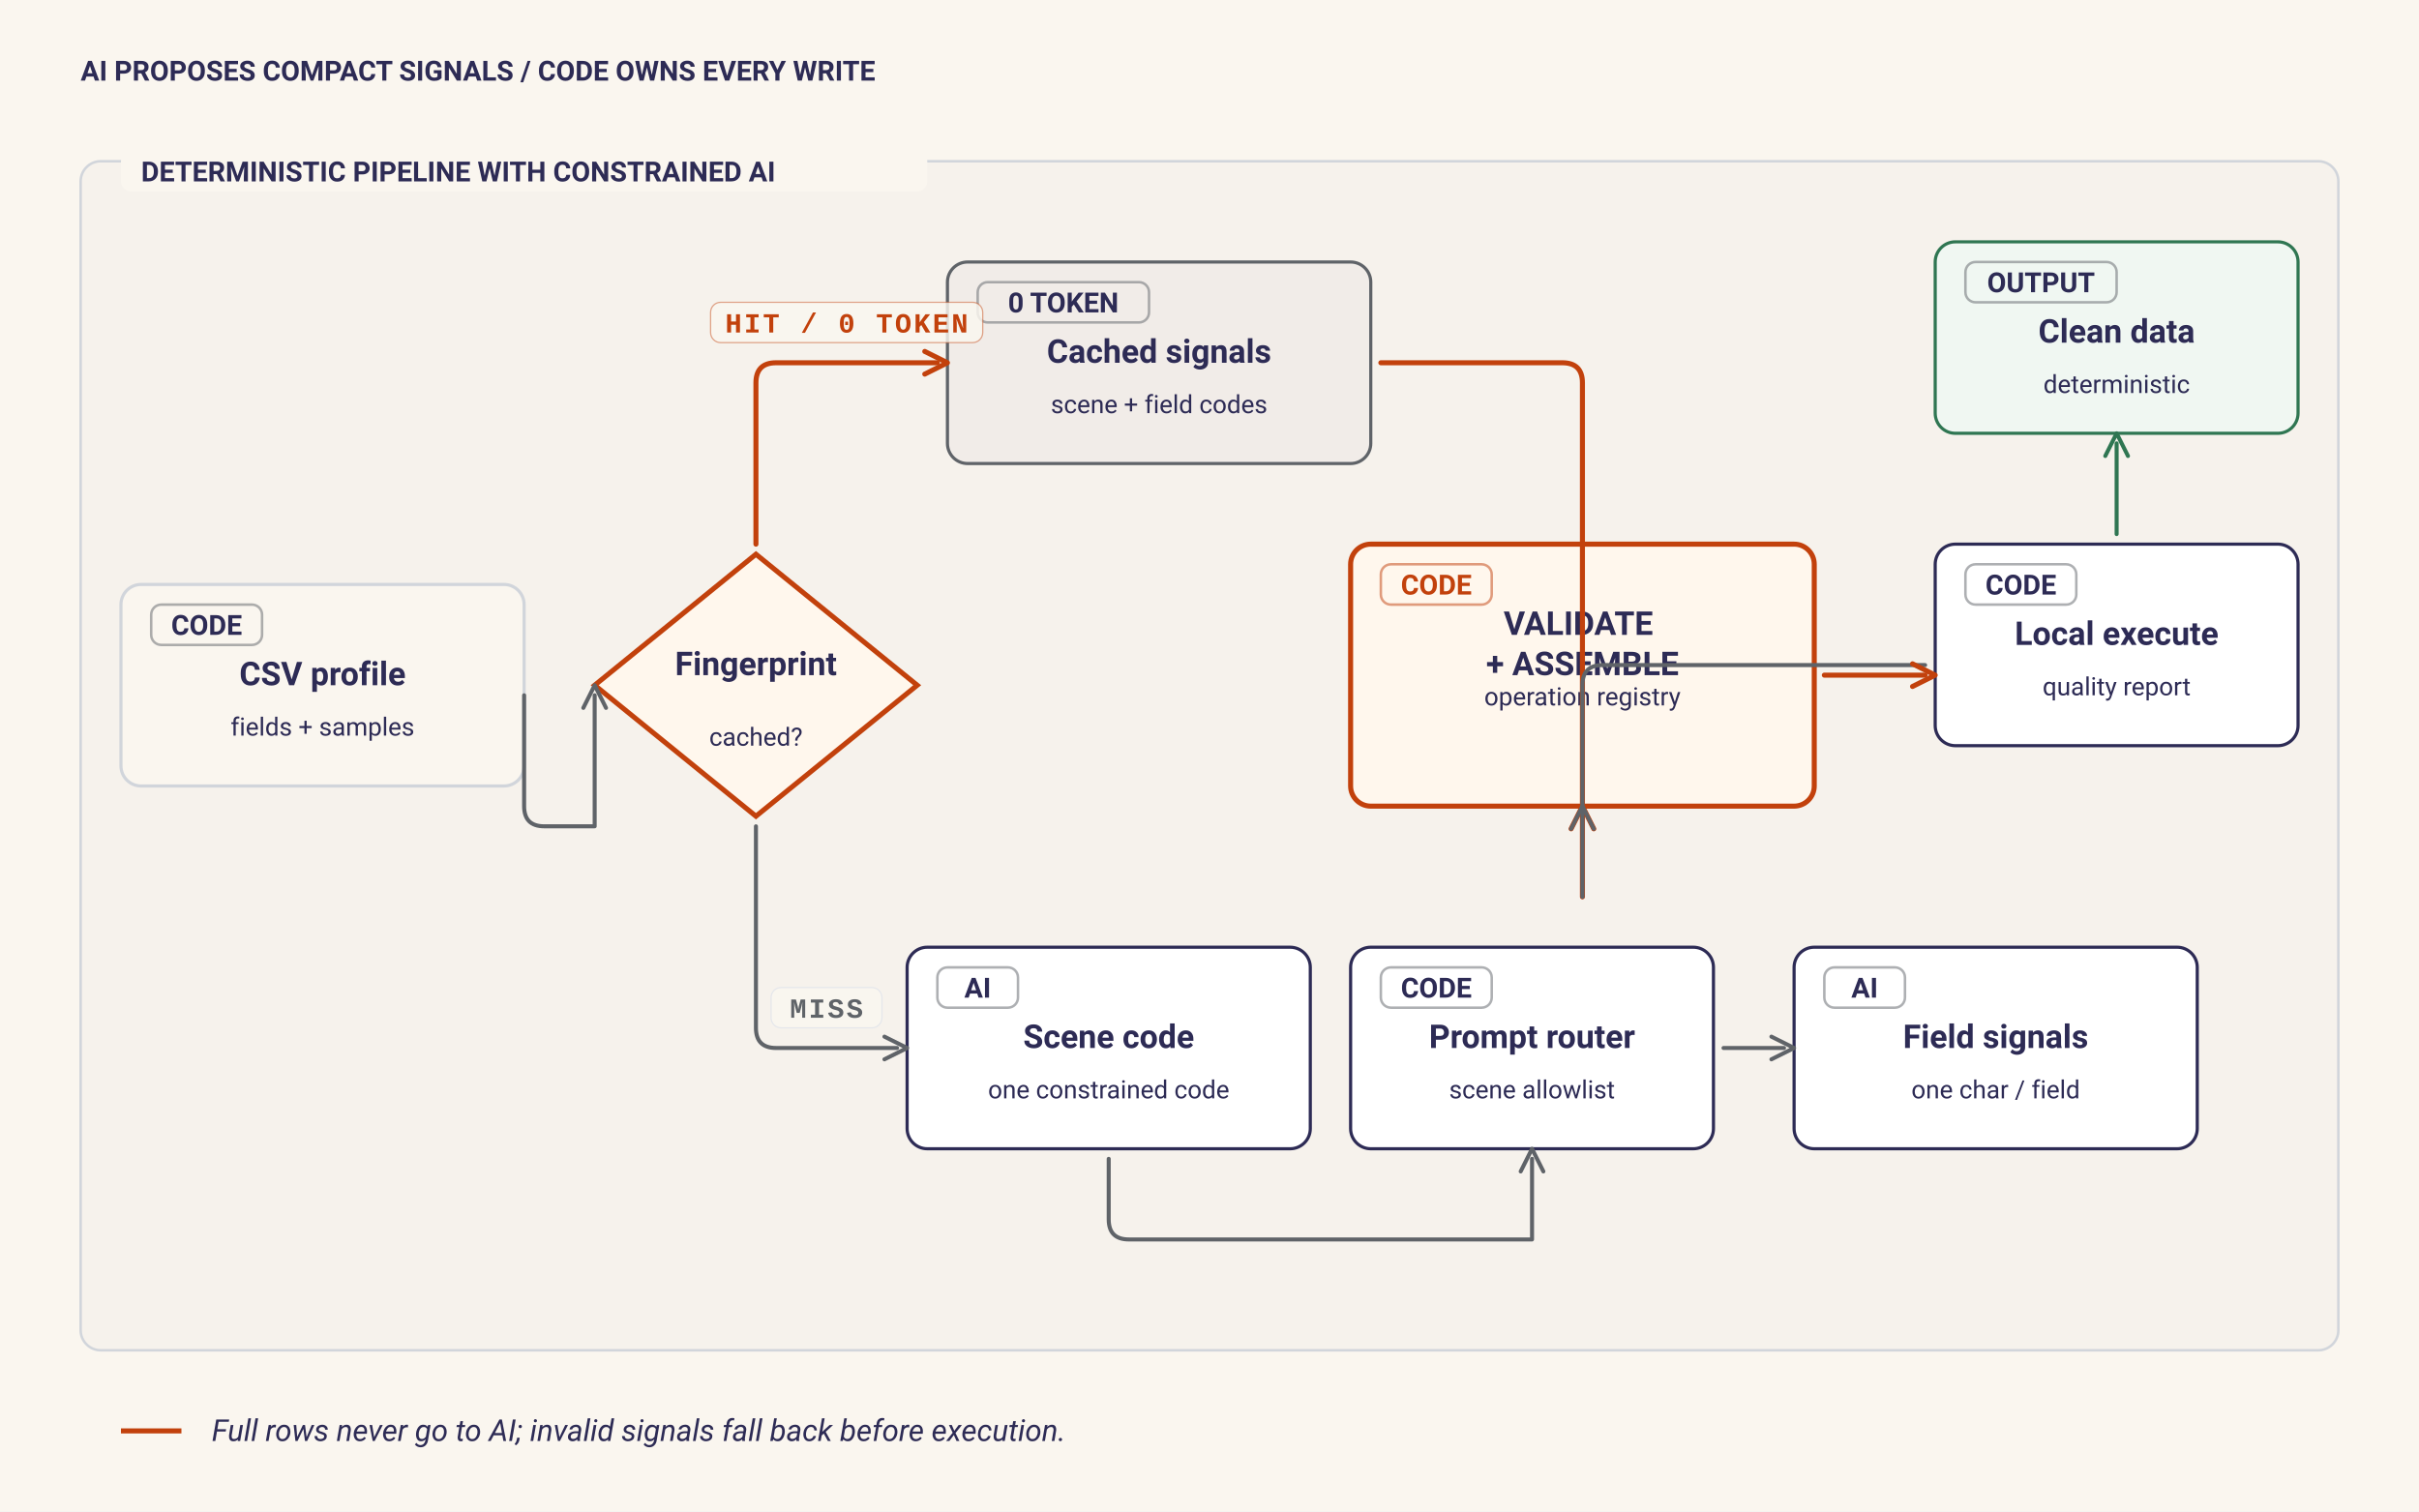
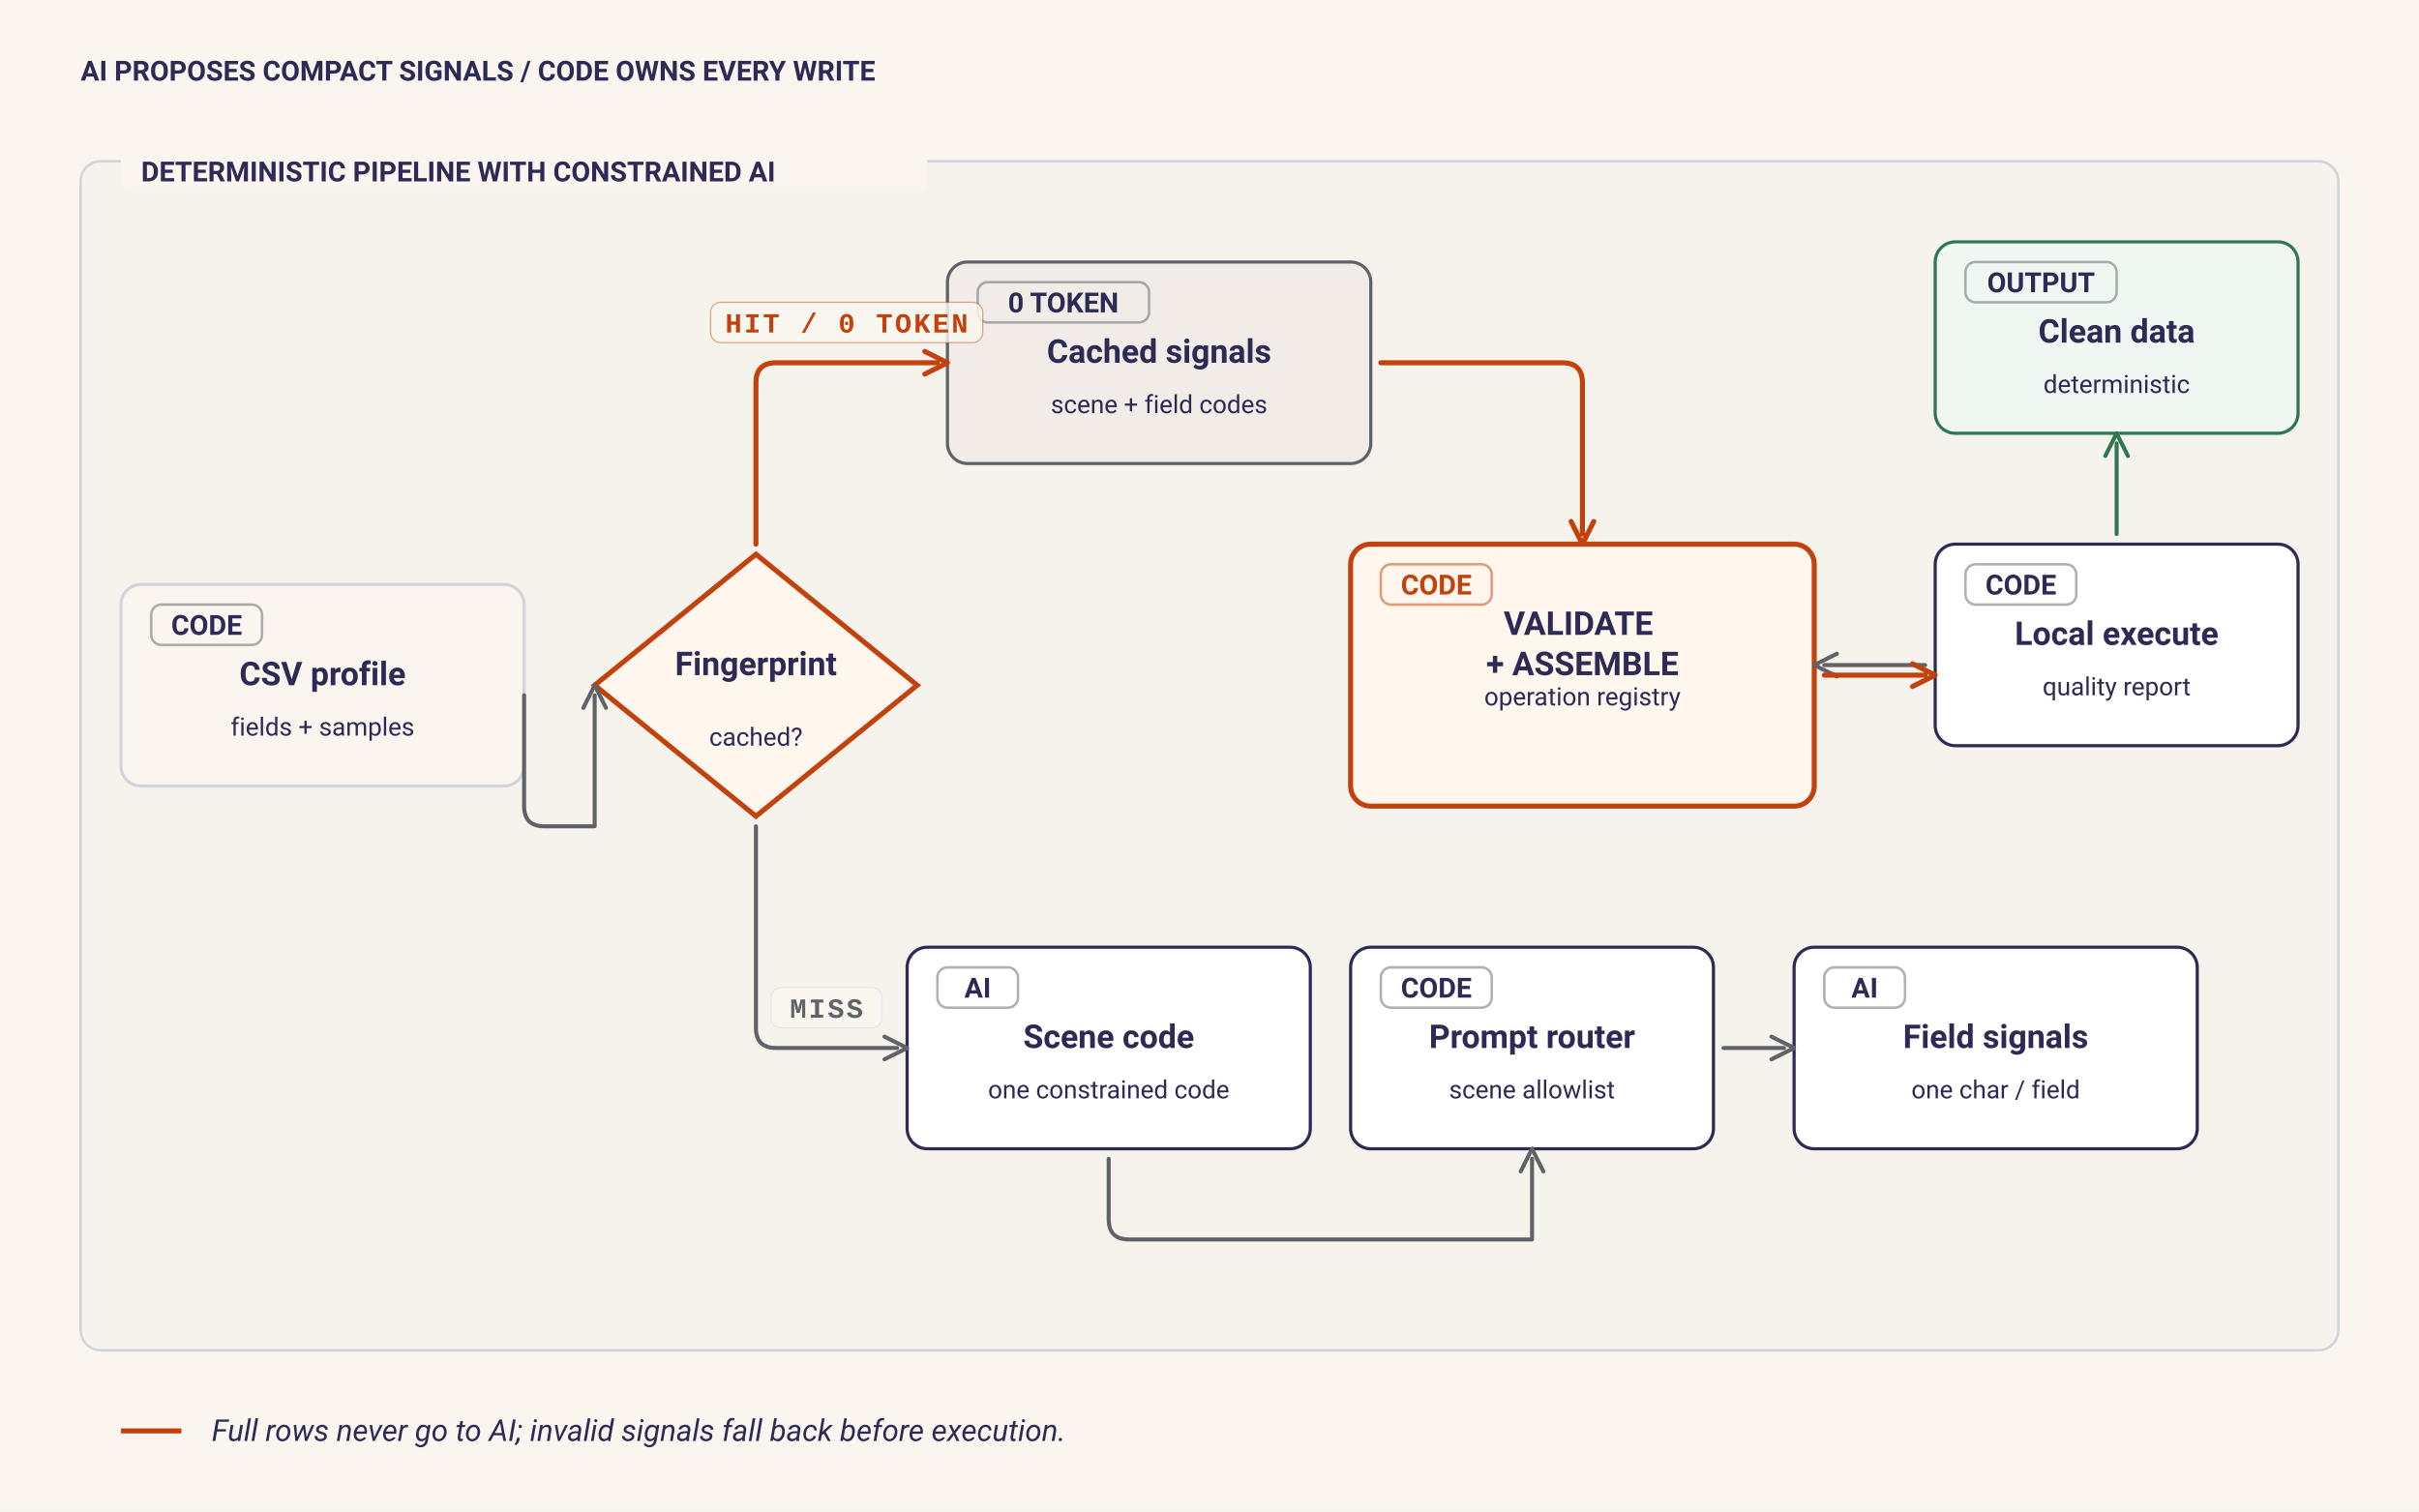
<svg xmlns="http://www.w3.org/2000/svg" class="editorial-diagram editorial-diagram-decision-maker diagram-typography-standard" viewBox="0 0 960 600" width="100%" role="img" aria-labelledby="decision-maker-title decision-maker-desc" preserveAspectRatio="xMidYMid meet">
  <defs>
    <marker id="decision-maker-arrow-default" markerWidth="10" markerHeight="10" refX="9" refY="5" orient="auto-start-reverse">
      <path d="M0.5,0.5 L9,5 L0.5,9.5" fill="none" stroke="#5f6368" stroke-width="1.6" stroke-linecap="round" stroke-linejoin="round" />
    </marker>
    <marker id="decision-maker-arrow-accent" markerWidth="10" markerHeight="10" refX="9" refY="5" orient="auto-start-reverse">
      <path d="M0.5,0.5 L9,5 L0.5,9.5" fill="none" stroke="#c2410c" stroke-width="1.6" stroke-linecap="round" stroke-linejoin="round" />
    </marker>
    <marker id="decision-maker-arrow-success" markerWidth="10" markerHeight="10" refX="9" refY="5" orient="auto-start-reverse">
      <path d="M0.5,0.5 L9,5 L0.5,9.5" fill="none" stroke="#2f7652" stroke-width="1.6" stroke-linecap="round" stroke-linejoin="round" />
    </marker>
    <marker id="decision-maker-arrow-danger" markerWidth="10" markerHeight="10" refX="9" refY="5" orient="auto-start-reverse">
      <path d="M0.5,0.5 L9,5 L0.5,9.5" fill="none" stroke="#a34444" stroke-width="1.6" stroke-linecap="round" stroke-linejoin="round" />
    </marker>
  </defs>
  <style>
.editorial-diagram text{font-family:-apple-system,BlinkMacSystemFont,'Segoe UI',Roboto,'Noto Sans SC',sans-serif;fill:#2d2b55;letter-spacing:0}
.zone&gt;rect:first-child{fill:#2d2b55;fill-opacity:.018;stroke:#d1d5db;stroke-width:1}
.zone-label-mask{fill:#faf6ef}
.connector-label rect{fill:#faf6ef;fill-opacity:.82}
.zone-label,.node-tag,.connector-label text,.label-eyebrow{font-family:'SFMono-Regular',Consolas,'Liberation Mono','Noto Sans Mono CJK SC',monospace;font-size:11px;font-weight:600;letter-spacing:.08em;fill:#5f6368}
.lane rect{fill:#faf6ef;stroke:#e5e7eb;stroke-width:1}.lane-tinted rect{fill:#2d2b55;fill-opacity:.018}
.lane line{stroke:#d1d5db;stroke-width:1}.lane-label{font-family:'SFMono-Regular',Consolas,'Liberation Mono','Noto Sans Mono CJK SC',monospace;font-size:11px;font-weight:600;fill:#5f6368;letter-spacing:.06em}
.connector{fill:none;stroke:#5f6368;stroke-width:1.6;stroke-linejoin:round;stroke-linecap:round}
.connector-accent{stroke:#c2410c;stroke-width:2}
.connector-success{stroke:#2f7652}.connector-danger{stroke:#a34444}
.connector-dashed{stroke-dasharray:6 4}
.node-mask,.decision-mask{fill:#faf6ef;stroke:none}
.node-box{fill:#ffffff;stroke:#2d2b55;stroke-width:1.25}
.node-muted .node-box{fill:#faf6ef;stroke:#d1d5db}
.node-store .node-box{fill:#2d2b55;fill-opacity:.045;stroke:#5f6368}
.node-optional .node-box{fill:#faf6ef;stroke:#d1d5db;stroke-dasharray:6 4}
.node-focal .node-box{fill:#fff7ed;stroke:#c2410c;stroke-width:2}
.node-success .node-box{fill:#f0f7f2;stroke:#2f7652}
.node-danger .node-box{fill:#fdf2f2;stroke:#a34444}
.node-tag-box{fill:none;stroke:#5f6368;stroke-opacity:.5}
.node-focal .node-tag-box{stroke:#c2410c}.node-focal .node-tag{fill:#c2410c}
.node-title,.decision-title{font-size:13px;font-weight:650}
.node-subtitle,.decision-subtitle{font-family:'SFMono-Regular',Consolas,'Liberation Mono','Noto Sans Mono CJK SC',monospace;font-size:10px;fill:#5f6368}
.decision-box{fill:#ffffff;stroke:#2d2b55;stroke-width:1.25}
.decision-focal .decision-box{fill:#fff7ed;stroke:#c2410c;stroke-width:2}
.connector-label rect{stroke:#e5e7eb;stroke-width:.5}
.connector-label-accent rect{stroke:#c2410c;stroke-opacity:.45}.connector-label-accent text{fill:#c2410c}
.connector-label-success rect{stroke:#2f7652;stroke-opacity:.45}.connector-label-success text{fill:#2f7652}
.connector-label-danger rect{stroke:#a34444;stroke-opacity:.45}.connector-label-danger text{fill:#a34444}
.connector-label-dashed rect{stroke:#5f6368;stroke-dasharray:3 2}.connector-label-dashed text{fill:#5f6368}
.annotation line{stroke:#c2410c;stroke-width:2}.annotation text{font-size:12px;font-style:italic}
.label-metric{font-family:'SFMono-Regular',Consolas,'Liberation Mono','Noto Sans Mono CJK SC',monospace;font-size:12px;font-weight:600;fill:#c2410c}
.step-header rect{fill:#2d2b55;fill-opacity:.1}.step-header text{font-family:'SFMono-Regular',Consolas,'Liberation Mono','Noto Sans Mono CJK SC',monospace;font-size:11px;font-weight:600;fill:#5f6368}
.step-header .step-label{letter-spacing:.06em}.step-focal rect{fill:#f97316;fill-opacity:.16}.step-focal text{fill:#c2410c}
.diagram-typography-expanded .zone-label,.diagram-typography-expanded .node-tag,.diagram-typography-expanded .connector-label text,.diagram-typography-expanded .label-eyebrow{font-size:12px}
.diagram-typography-expanded .node-title,.diagram-typography-expanded .decision-title{font-size:14px}
.diagram-typography-expanded .node-subtitle,.diagram-typography-expanded .decision-subtitle{font-size:10px}
.diagram-typography-expanded .annotation text{font-size:13px}
</style>
  <rect width="960" height="600" fill="#faf6ef" />
  <g class="zone">
    <rect x="32" y="64" width="896" height="472" rx="8" />
    <rect class="zone-label-mask" x="48" y="60" width="320" height="16" rx="4" />
    <text class="zone-label" x="56" y="72">DETERMINISTIC PIPELINE WITH CONSTRAINED AI</text>
  </g>
  <g class="node node-muted">
    <rect class="node-mask" x="48" y="232" width="160" height="80" rx="8" />
    <rect class="node-box" x="48" y="232" width="160" height="80" rx="8" />
    <rect class="node-tag-box" x="60" y="240" width="44" height="16" rx="4" />
    <text class="node-tag" x="82" y="252" text-anchor="middle">CODE</text>
    <text class="node-title" text-anchor="middle">
      <tspan x="128" y="272">CSV profile</tspan>
    </text>
    <text class="node-subtitle" text-anchor="middle">
      <tspan x="128" y="292">fields + samples</tspan>
    </text>
  </g>
  <g class="decision decision-focal">
    <rect class="decision-mask-rect" x="236" y="220" width="128" height="104" fill="none" stroke="none" />
    <polygon class="decision-mask" points="300,220 364,272 300,324 236,272" />
    <polygon class="decision-box" points="300,220 364,272 300,324 236,272" />
    <text class="decision-title" text-anchor="middle">
      <tspan x="300" y="268">Fingerprint</tspan>
    </text>
    <text class="decision-subtitle" x="300" y="296" text-anchor="middle">cached?</text>
  </g>
  <g class="node node-store">
    <rect class="node-mask" x="376" y="104" width="168" height="80" rx="8" />
    <rect class="node-box" x="376" y="104" width="168" height="80" rx="8" />
    <rect class="node-tag-box" x="388" y="112" width="68" height="16" rx="4" />
    <text class="node-tag" x="422" y="124" text-anchor="middle">0 TOKEN</text>
    <text class="node-title" text-anchor="middle">
      <tspan x="460" y="144">Cached signals</tspan>
    </text>
    <text class="node-subtitle" text-anchor="middle">
      <tspan x="460" y="164">scene + field codes</tspan>
    </text>
  </g>
  <g class="node node-default">
    <rect class="node-mask" x="360" y="376" width="160" height="80" rx="8" />
    <rect class="node-box" x="360" y="376" width="160" height="80" rx="8" />
    <rect class="node-tag-box" x="372" y="384" width="32" height="16" rx="4" />
    <text class="node-tag" x="388" y="396" text-anchor="middle">AI</text>
    <text class="node-title" text-anchor="middle">
      <tspan x="440" y="416">Scene code</tspan>
    </text>
    <text class="node-subtitle" text-anchor="middle">
      <tspan x="440" y="436">one constrained code</tspan>
    </text>
  </g>
  <g class="node node-default">
    <rect class="node-mask" x="536" y="376" width="144" height="80" rx="8" />
    <rect class="node-box" x="536" y="376" width="144" height="80" rx="8" />
    <rect class="node-tag-box" x="548" y="384" width="44" height="16" rx="4" />
    <text class="node-tag" x="570" y="396" text-anchor="middle">CODE</text>
    <text class="node-title" text-anchor="middle">
      <tspan x="608" y="416">Prompt router</tspan>
    </text>
    <text class="node-subtitle" text-anchor="middle">
      <tspan x="608" y="436">scene allowlist</tspan>
    </text>
  </g>
  <g class="node node-default">
    <rect class="node-mask" x="712" y="376" width="160" height="80" rx="8" />
    <rect class="node-box" x="712" y="376" width="160" height="80" rx="8" />
    <rect class="node-tag-box" x="724" y="384" width="32" height="16" rx="4" />
    <text class="node-tag" x="740" y="396" text-anchor="middle">AI</text>
    <text class="node-title" text-anchor="middle">
      <tspan x="792" y="416">Field signals</tspan>
    </text>
    <text class="node-subtitle" text-anchor="middle">
      <tspan x="792" y="436">one char / field</tspan>
    </text>
  </g>
  <g class="node node-focal">
    <rect class="node-mask" x="536" y="216" width="184" height="104" rx="8" />
    <rect class="node-box" x="536" y="216" width="184" height="104" rx="8" />
    <rect class="node-tag-box" x="548" y="224" width="44" height="16" rx="4" />
    <text class="node-tag" x="570" y="236" text-anchor="middle">CODE</text>
    <text class="node-title" text-anchor="middle">
      <tspan x="628" y="252">VALIDATE</tspan>
      <tspan x="628" y="268">+ ASSEMBLE</tspan>
    </text>
    <text class="node-subtitle" text-anchor="middle">
      <tspan x="628" y="280">operation registry</tspan>
    </text>
  </g>
  <g class="node node-default">
    <rect class="node-mask" x="768" y="216" width="144" height="80" rx="8" />
    <rect class="node-box" x="768" y="216" width="144" height="80" rx="8" />
    <rect class="node-tag-box" x="780" y="224" width="44" height="16" rx="4" />
    <text class="node-tag" x="802" y="236" text-anchor="middle">CODE</text>
    <text class="node-title" text-anchor="middle">
      <tspan x="840" y="256">Local execute</tspan>
    </text>
    <text class="node-subtitle" text-anchor="middle">
      <tspan x="840" y="276">quality report</tspan>
    </text>
  </g>
  <g class="node node-success">
    <rect class="node-mask" x="768" y="96" width="144" height="76" rx="8" />
    <rect class="node-box" x="768" y="96" width="144" height="76" rx="8" />
    <rect class="node-tag-box" x="780" y="104" width="60" height="16" rx="4" />
    <text class="node-tag" x="810" y="116" text-anchor="middle">OUTPUT</text>
    <text class="node-title" text-anchor="middle">
      <tspan x="840" y="136">Clean data</tspan>
    </text>
    <text class="node-subtitle" text-anchor="middle">
      <tspan x="840" y="156">deterministic</tspan>
    </text>
  </g>
  <path class="connector connector-default" d="M 208 276 L 208 320 Q 208 328 216 328 L 236 328 L 236 276" />
  <path class="connector" d="M 231.5 281 L 236 272 L 240.5 281" fill="none" stroke-linecap="round" stroke-linejoin="round" stroke-width="1.6" />
  <path class="connector connector-accent" d="M 300 216 L 300 152 Q 300 144 308 144 L 372 144" />
  <path class="connector connector-accent" d="M 367 139.5 L 376 144 L 367 148.5" fill="none" stroke-linecap="round" stroke-linejoin="round" stroke-width="2" />
  <path class="connector connector-default" d="M 300 328 L 300 408 Q 300 416 308 416 L 356 416" />
  <path class="connector" d="M 351 411.5 L 360 416 L 351 420.5" fill="none" stroke-linecap="round" stroke-linejoin="round" stroke-width="1.6" />
  <path class="connector connector-default" d="M 440 460 L 440 484 Q 440 492 448 492 L 608 492 L 608 460" />
  <path class="connector" d="M 603.5 465 L 608 456 L 612.5 465" fill="none" stroke-linecap="round" stroke-linejoin="round" stroke-width="1.6" />
  <path class="connector connector-default" d="M 684 416 L 708 416" />
  <path class="connector" d="M 703 411.5 L 712 416 L 703 420.5" fill="none" stroke-linecap="round" stroke-linejoin="round" stroke-width="1.6" />
-   <path class="connector connector-accent" d="M 548 144 L 620 144 Q 628 144 628 152 L 628 356 L 628 324" />
-   <path class="connector connector-accent" d="M 623.5 329 L 628 320 L 632.5 329" fill="none" stroke-linecap="round" stroke-linejoin="round" stroke-width="2" />
-   <path class="connector connector-default" d="M 764 264 L 636 264 Q 628 264 628 272 L 628 356 L 628 324" />
-   <path class="connector" d="M 623.5 329 L 628 320 L 632.5 329" fill="none" stroke-linecap="round" stroke-linejoin="round" stroke-width="1.6" />
+   <path class="connector connector-accent" d="M 548 144 L 620 144 Q 628 144 628 152 L 628 212" />
+   <path class="connector connector-accent" d="M 623.5 207 L 628 216 L 632.5 207" fill="none" stroke-linecap="round" stroke-linejoin="round" stroke-width="2" />
+   <path class="connector connector-default" d="M 764 264 L 724 264" />
+   <path class="connector" d="M 729 259.5 L 720 264 L 729 268.5" fill="none" stroke-linecap="round" stroke-linejoin="round" stroke-width="1.6" />
  <path class="connector connector-accent" d="M 724 268 L 764 268" />
  <path class="connector connector-accent" d="M 759 263.5 L 768 268 L 759 272.5" fill="none" stroke-linecap="round" stroke-linejoin="round" stroke-width="2" />
  <path class="connector connector-success" d="M 840 212 L 840 176" />
  <path class="connector connector-success" d="M 835.5 181 L 840 172 L 844.5 181" fill="none" stroke-linecap="round" stroke-linejoin="round" stroke-width="1.6" />
  <text class="label label-eyebrow" x="32" y="32" text-anchor="start">AI PROPOSES COMPACT SIGNALS / CODE OWNS EVERY WRITE</text>
  <g class="connector-label connector-label-accent">
    <rect x="282" y="120" width="108" height="16" rx="4" />
    <text x="336" y="132" text-anchor="middle">HIT / 0 TOKEN</text>
  </g>
  <g class="connector-label connector-label-default">
    <rect x="306" y="392" width="44" height="16" rx="4" />
    <text x="328" y="404" text-anchor="middle">MISS</text>
  </g>
  <g class="annotation">
    <line x1="48" y1="568" x2="72" y2="568" />
    <text x="84" y="572">Full rows never go to AI; invalid signals fall back before execution.</text>
  </g>
</svg>
